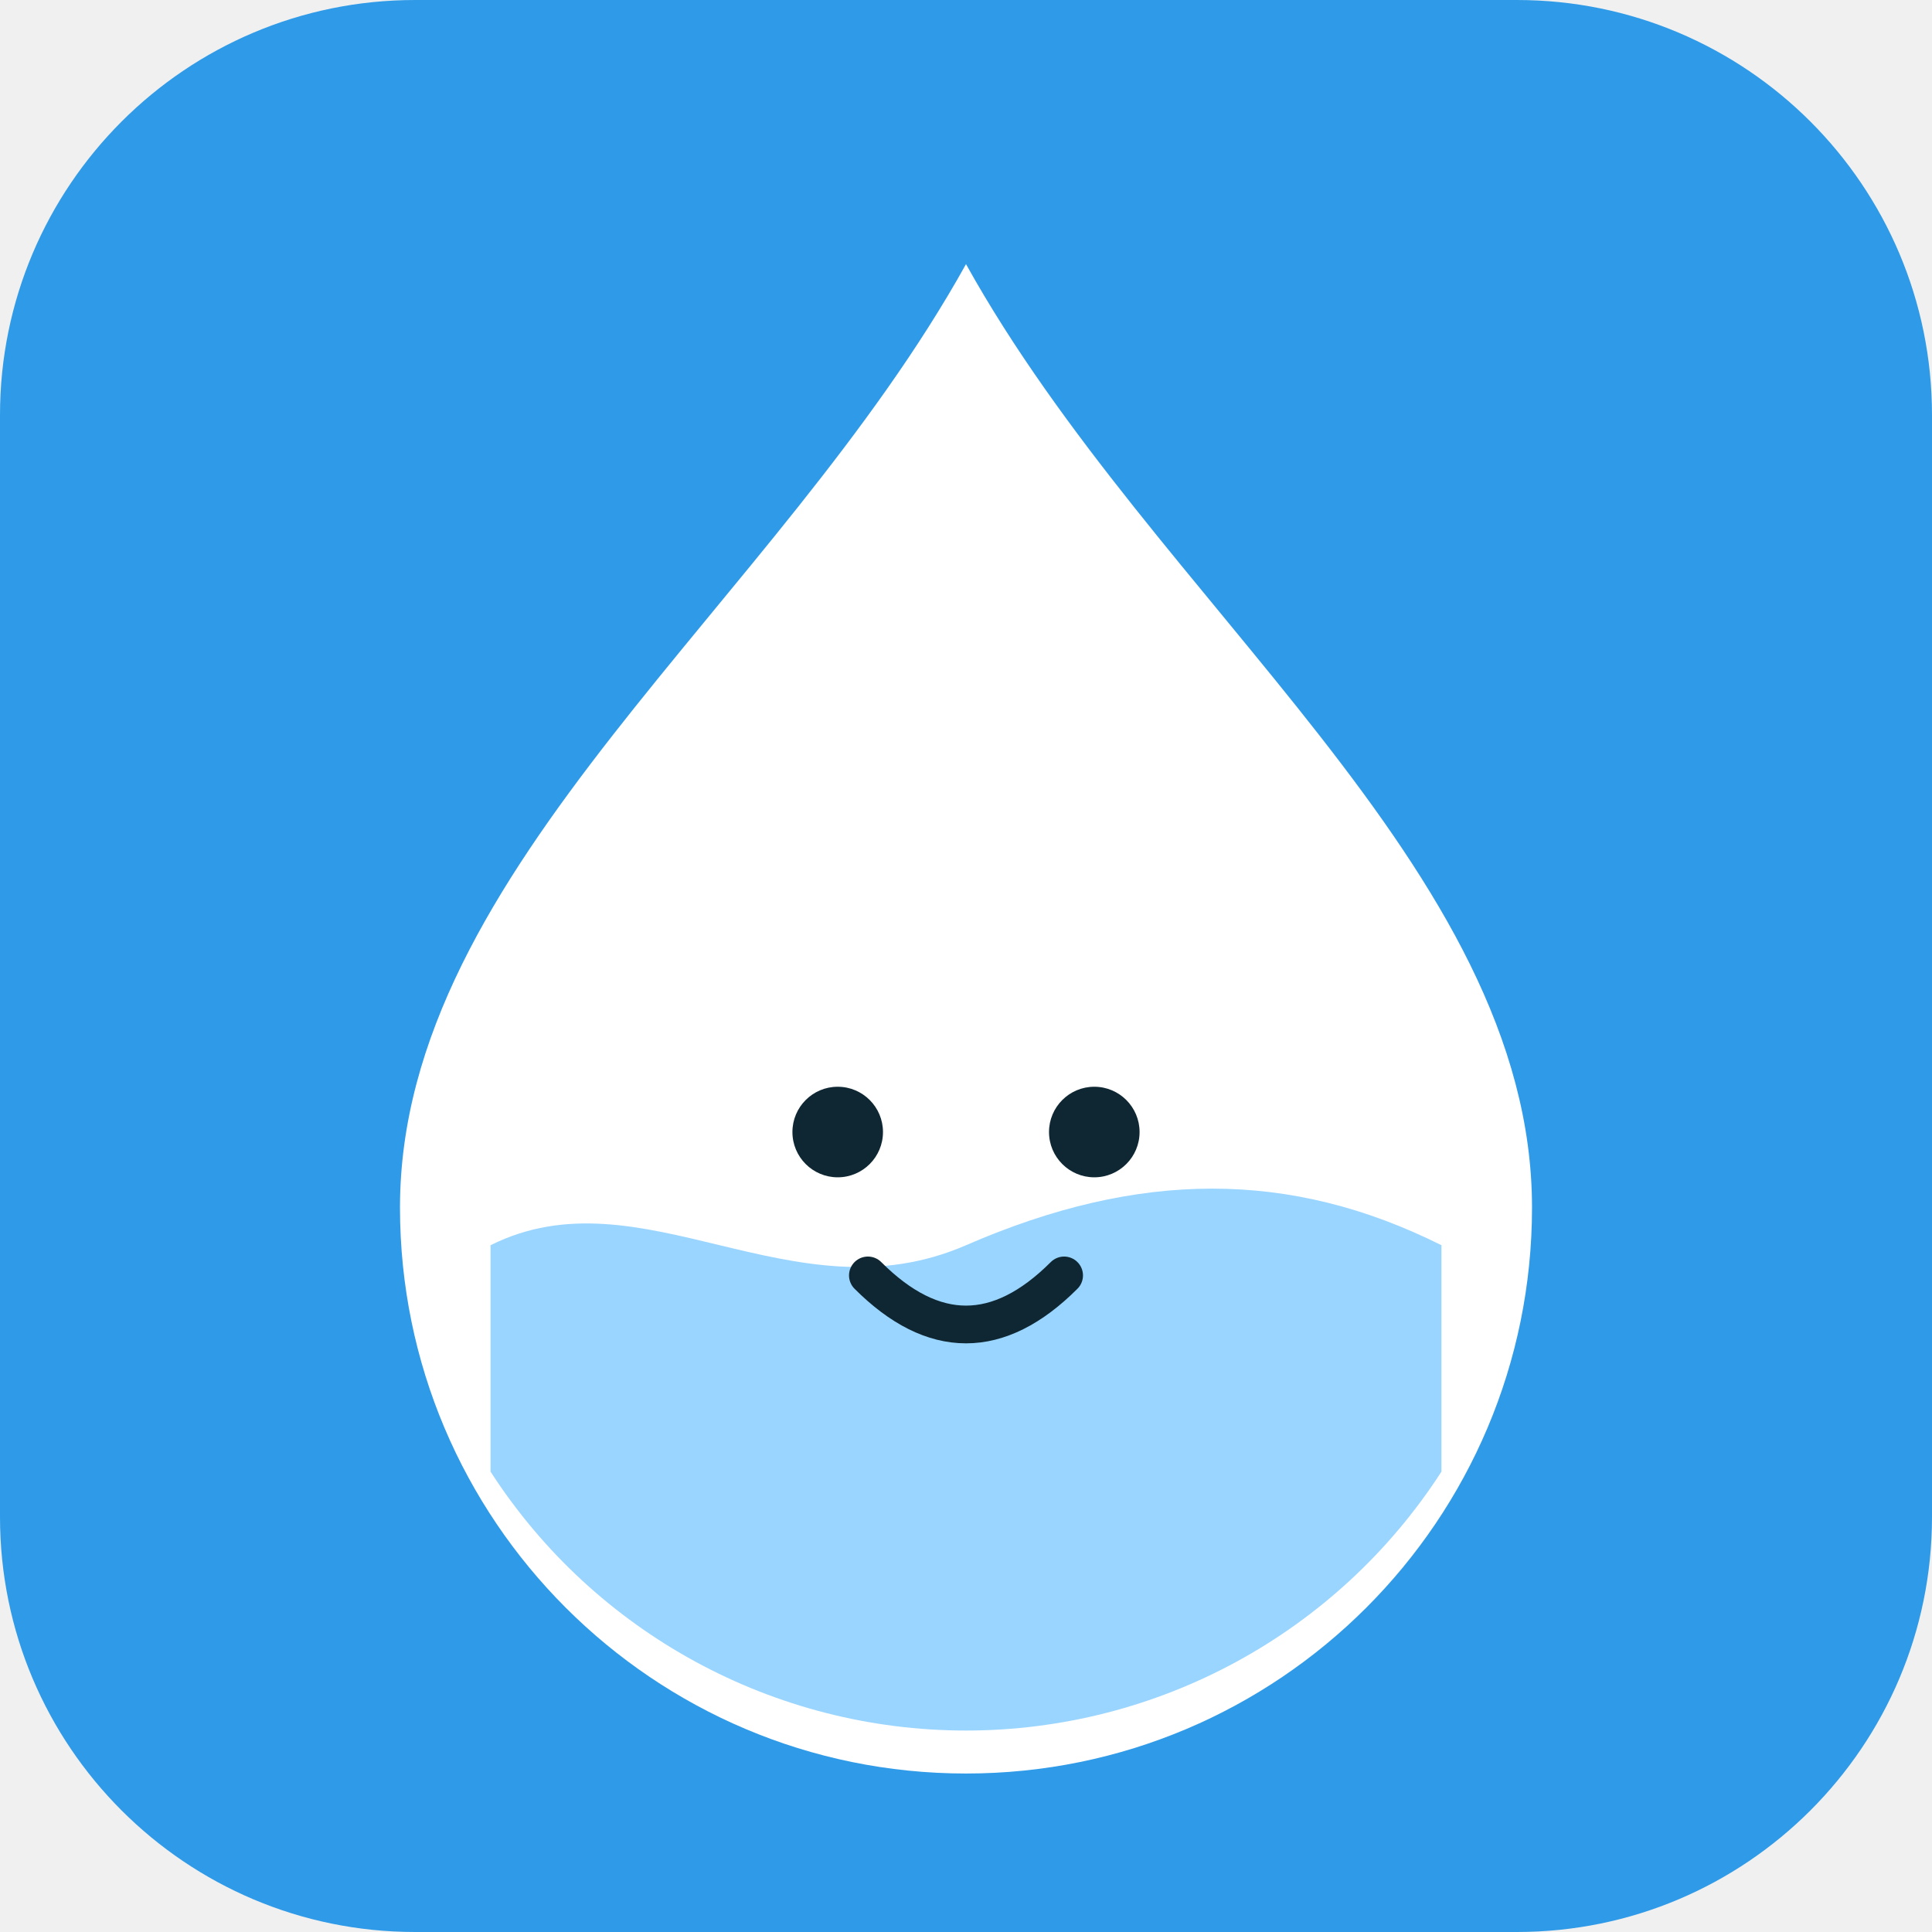
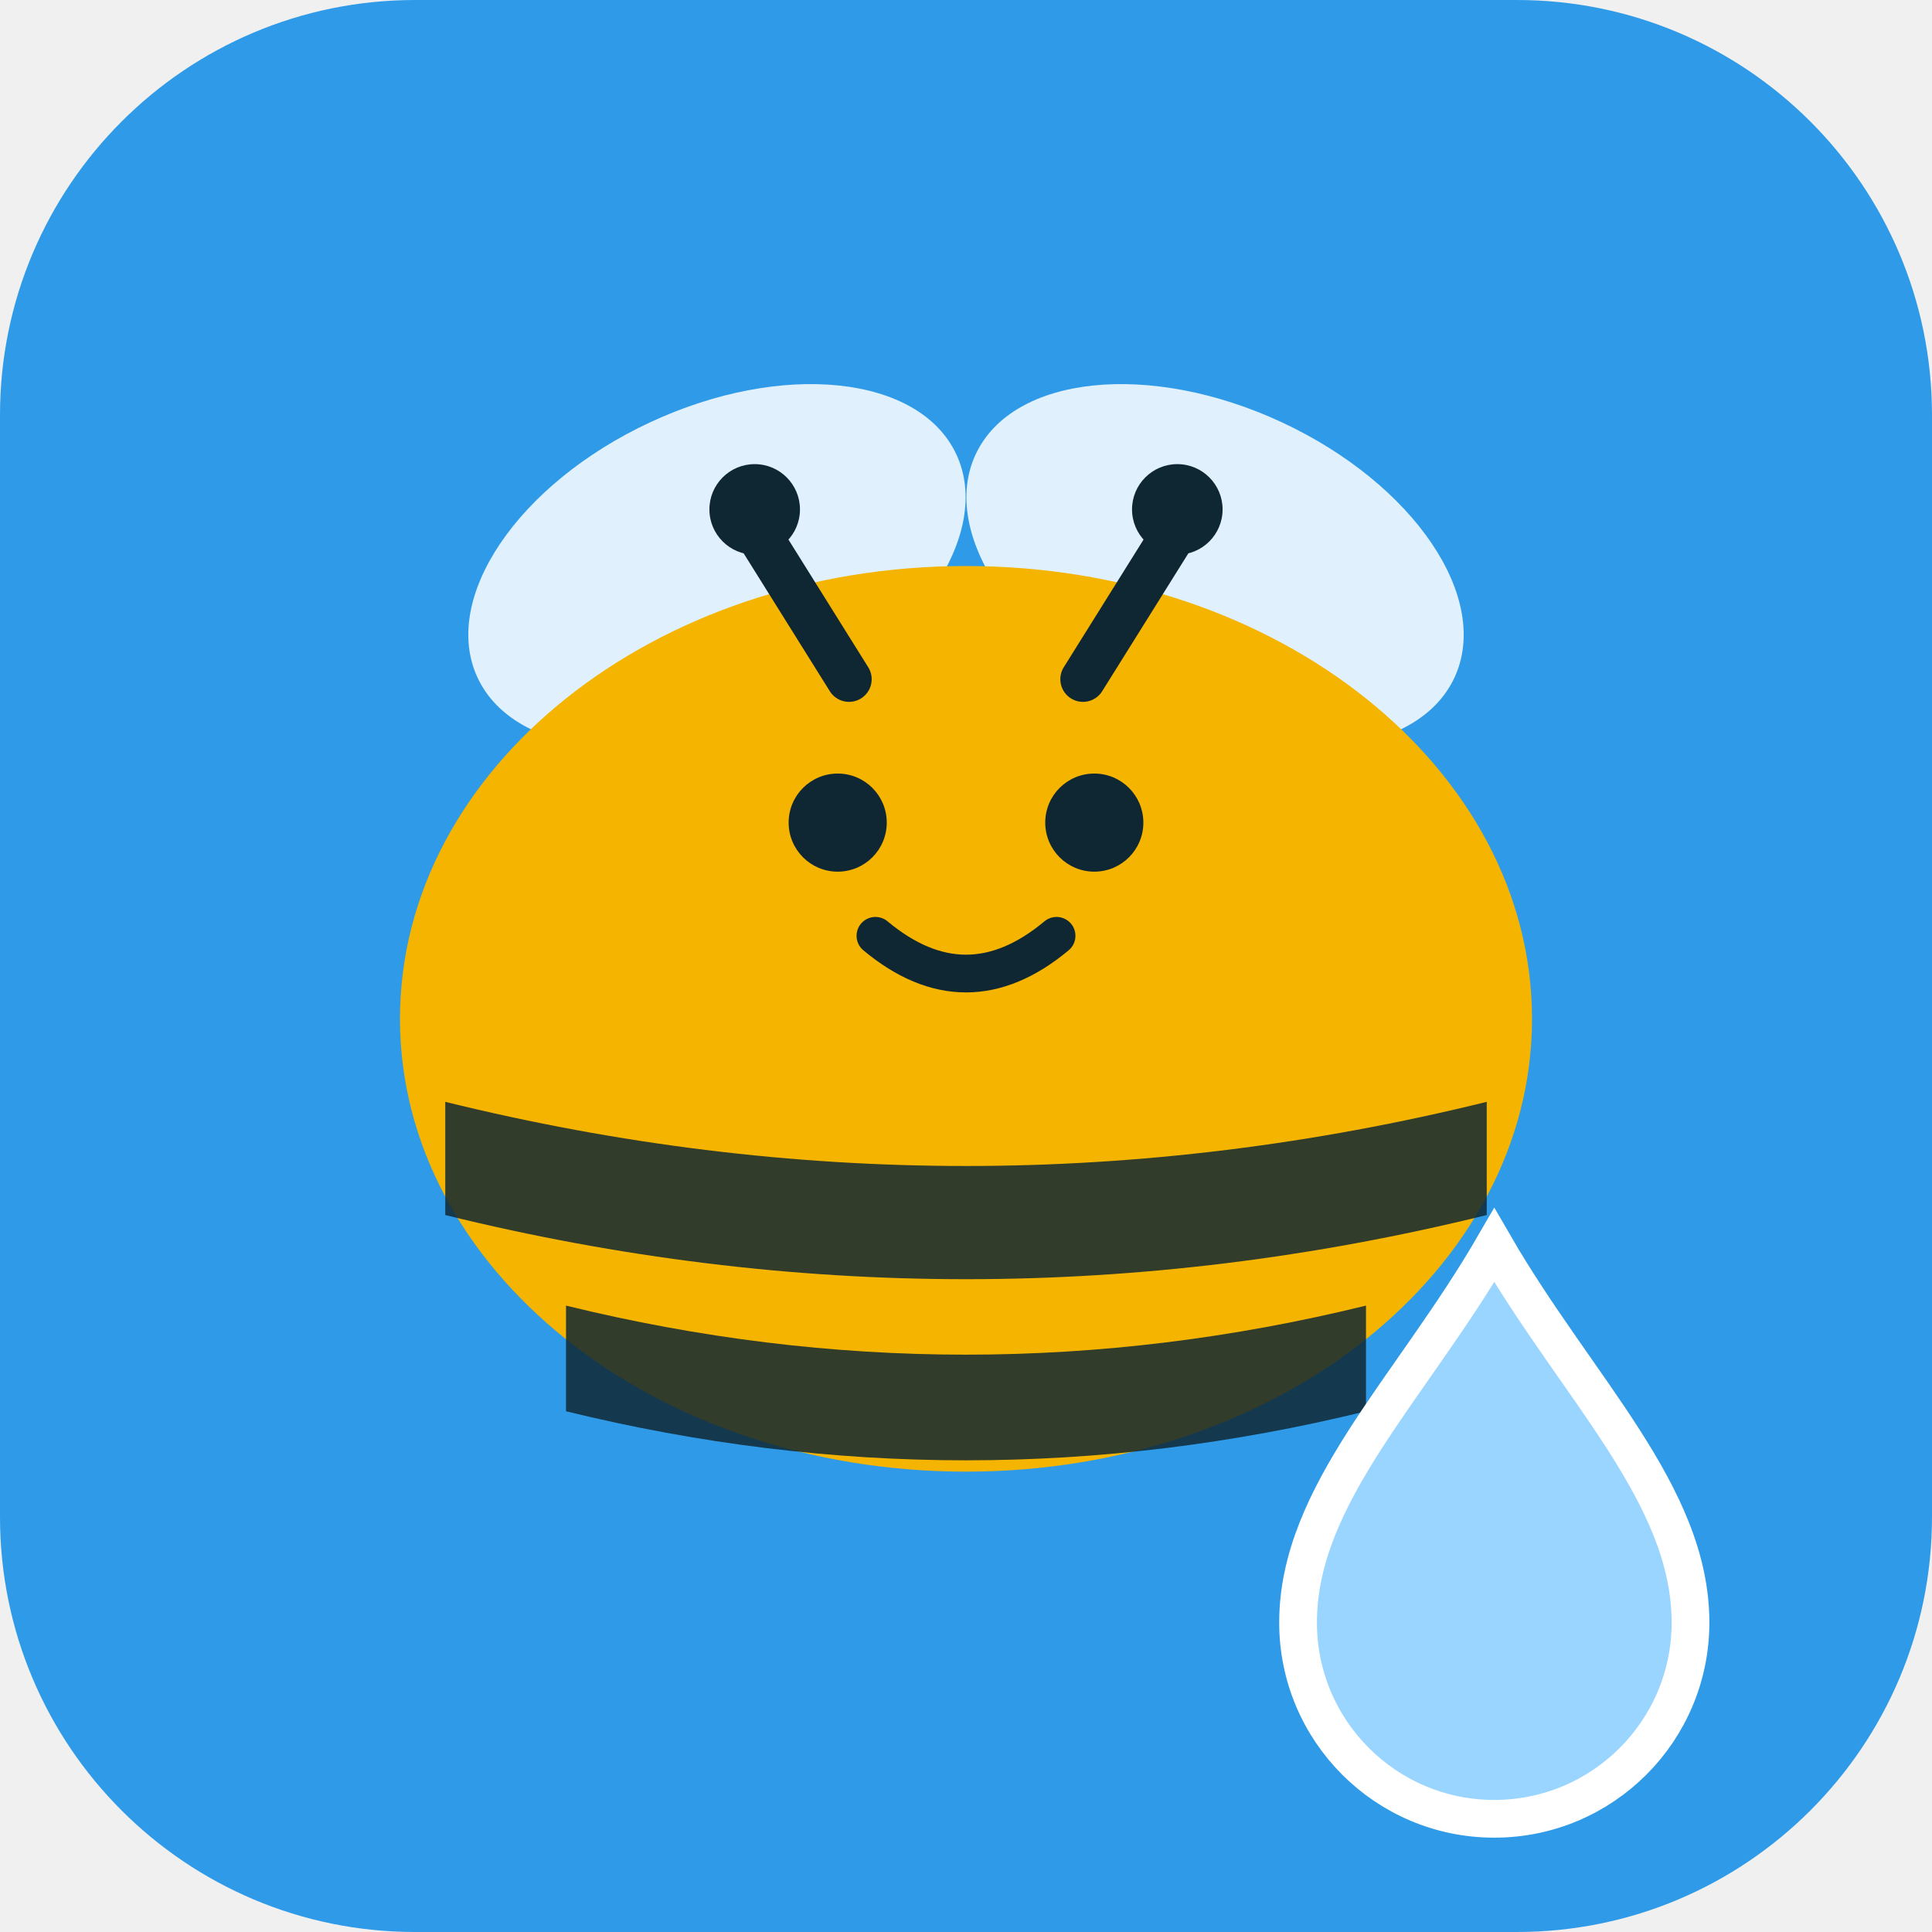
<svg xmlns="http://www.w3.org/2000/svg" viewBox="0 0 512 512">
  <rect width="512" height="512" rx="110" fill="#2f9be8" />
-   <path d="M256 70c50 90 150 160 150 250a150 150 0 0 1-300 0c0-90 100-160 150-250z" fill="#fff" />
-   <path d="M130 330c40-20 80 20 126 0s86-20 126 0v60a150 150 0 0 1-252 0z" fill="#9ad5ff" />
-   <circle cx="222" cy="300" r="12" fill="#0f2733" />
-   <circle cx="290" cy="300" r="12" fill="#0f2733" />
-   <path d="M230 338q26 26 52 0" stroke="#0f2733" stroke-width="10" fill="none" stroke-linecap="round" />
+   <ellipse cx="190" cy="150" rx="70" ry="42" fill="#fff" opacity="0.85" transform="rotate(-25 190 150)" />
+   <ellipse cx="322" cy="150" rx="70" ry="42" fill="#fff" opacity="0.85" transform="rotate(25 322 150)" />
+   <ellipse cx="256" cy="270" rx="150" ry="120" fill="#f5b400" />
+   <path d="M118 292 q138 34 276 0 v30 q-138 34 -276 0z M150 346 q106 26 212 0 v28 q-106 26 -212 0z" fill="#0f2733" opacity="0.85" />
+   <path d="M225 180 l-25 -40 M287 180 l25 -40" stroke="#0f2733" stroke-width="12" stroke-linecap="round" />
+   <circle cx="200" cy="135" r="12" fill="#0f2733" />
+   <circle cx="312" cy="135" r="12" fill="#0f2733" />
+   <circle cx="222" cy="218" r="13" fill="#0f2733" />
+   <circle cx="290" cy="218" r="13" fill="#0f2733" />
+   <path d="M232 248 q24 20 48 0" stroke="#0f2733" stroke-width="10" fill="none" stroke-linecap="round" />
+   <path d="M396 330 c22 38 52 66 52 100 a52 52 0 0 1 -104 0 c0 -34 30 -62 52 -100z" fill="#9ad5ff" stroke="#fff" stroke-width="10" />
</svg>
